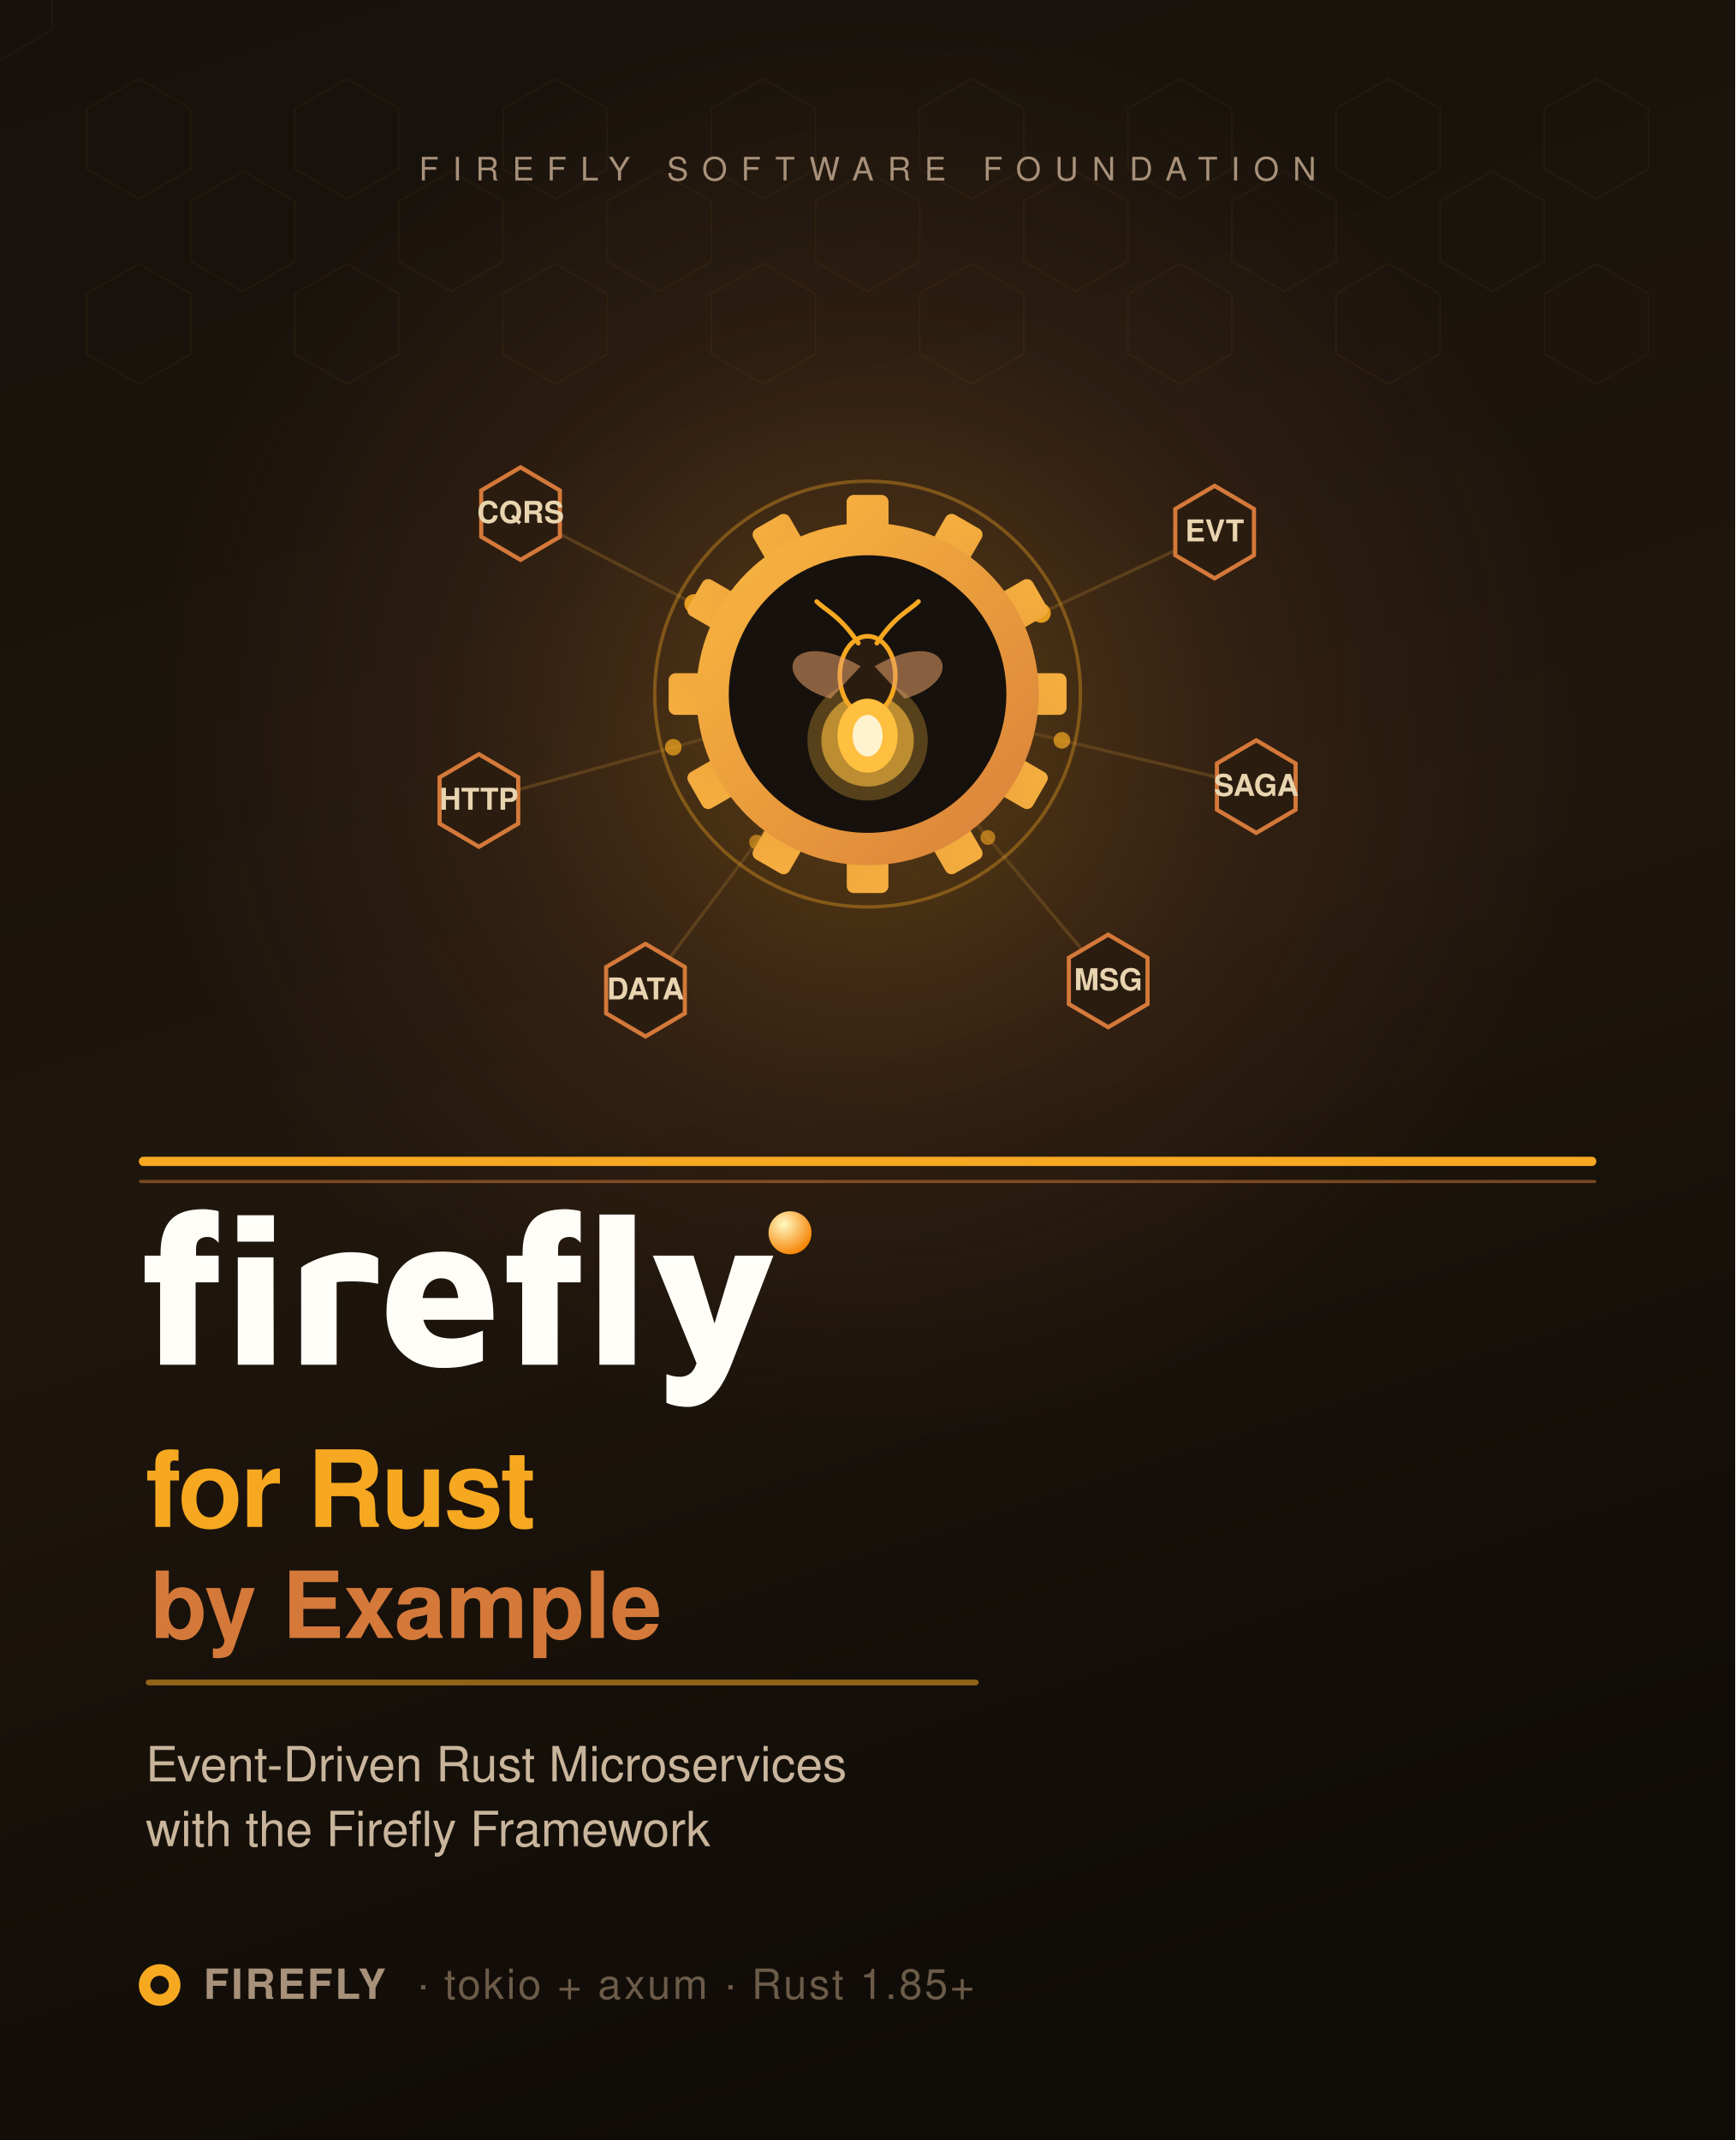
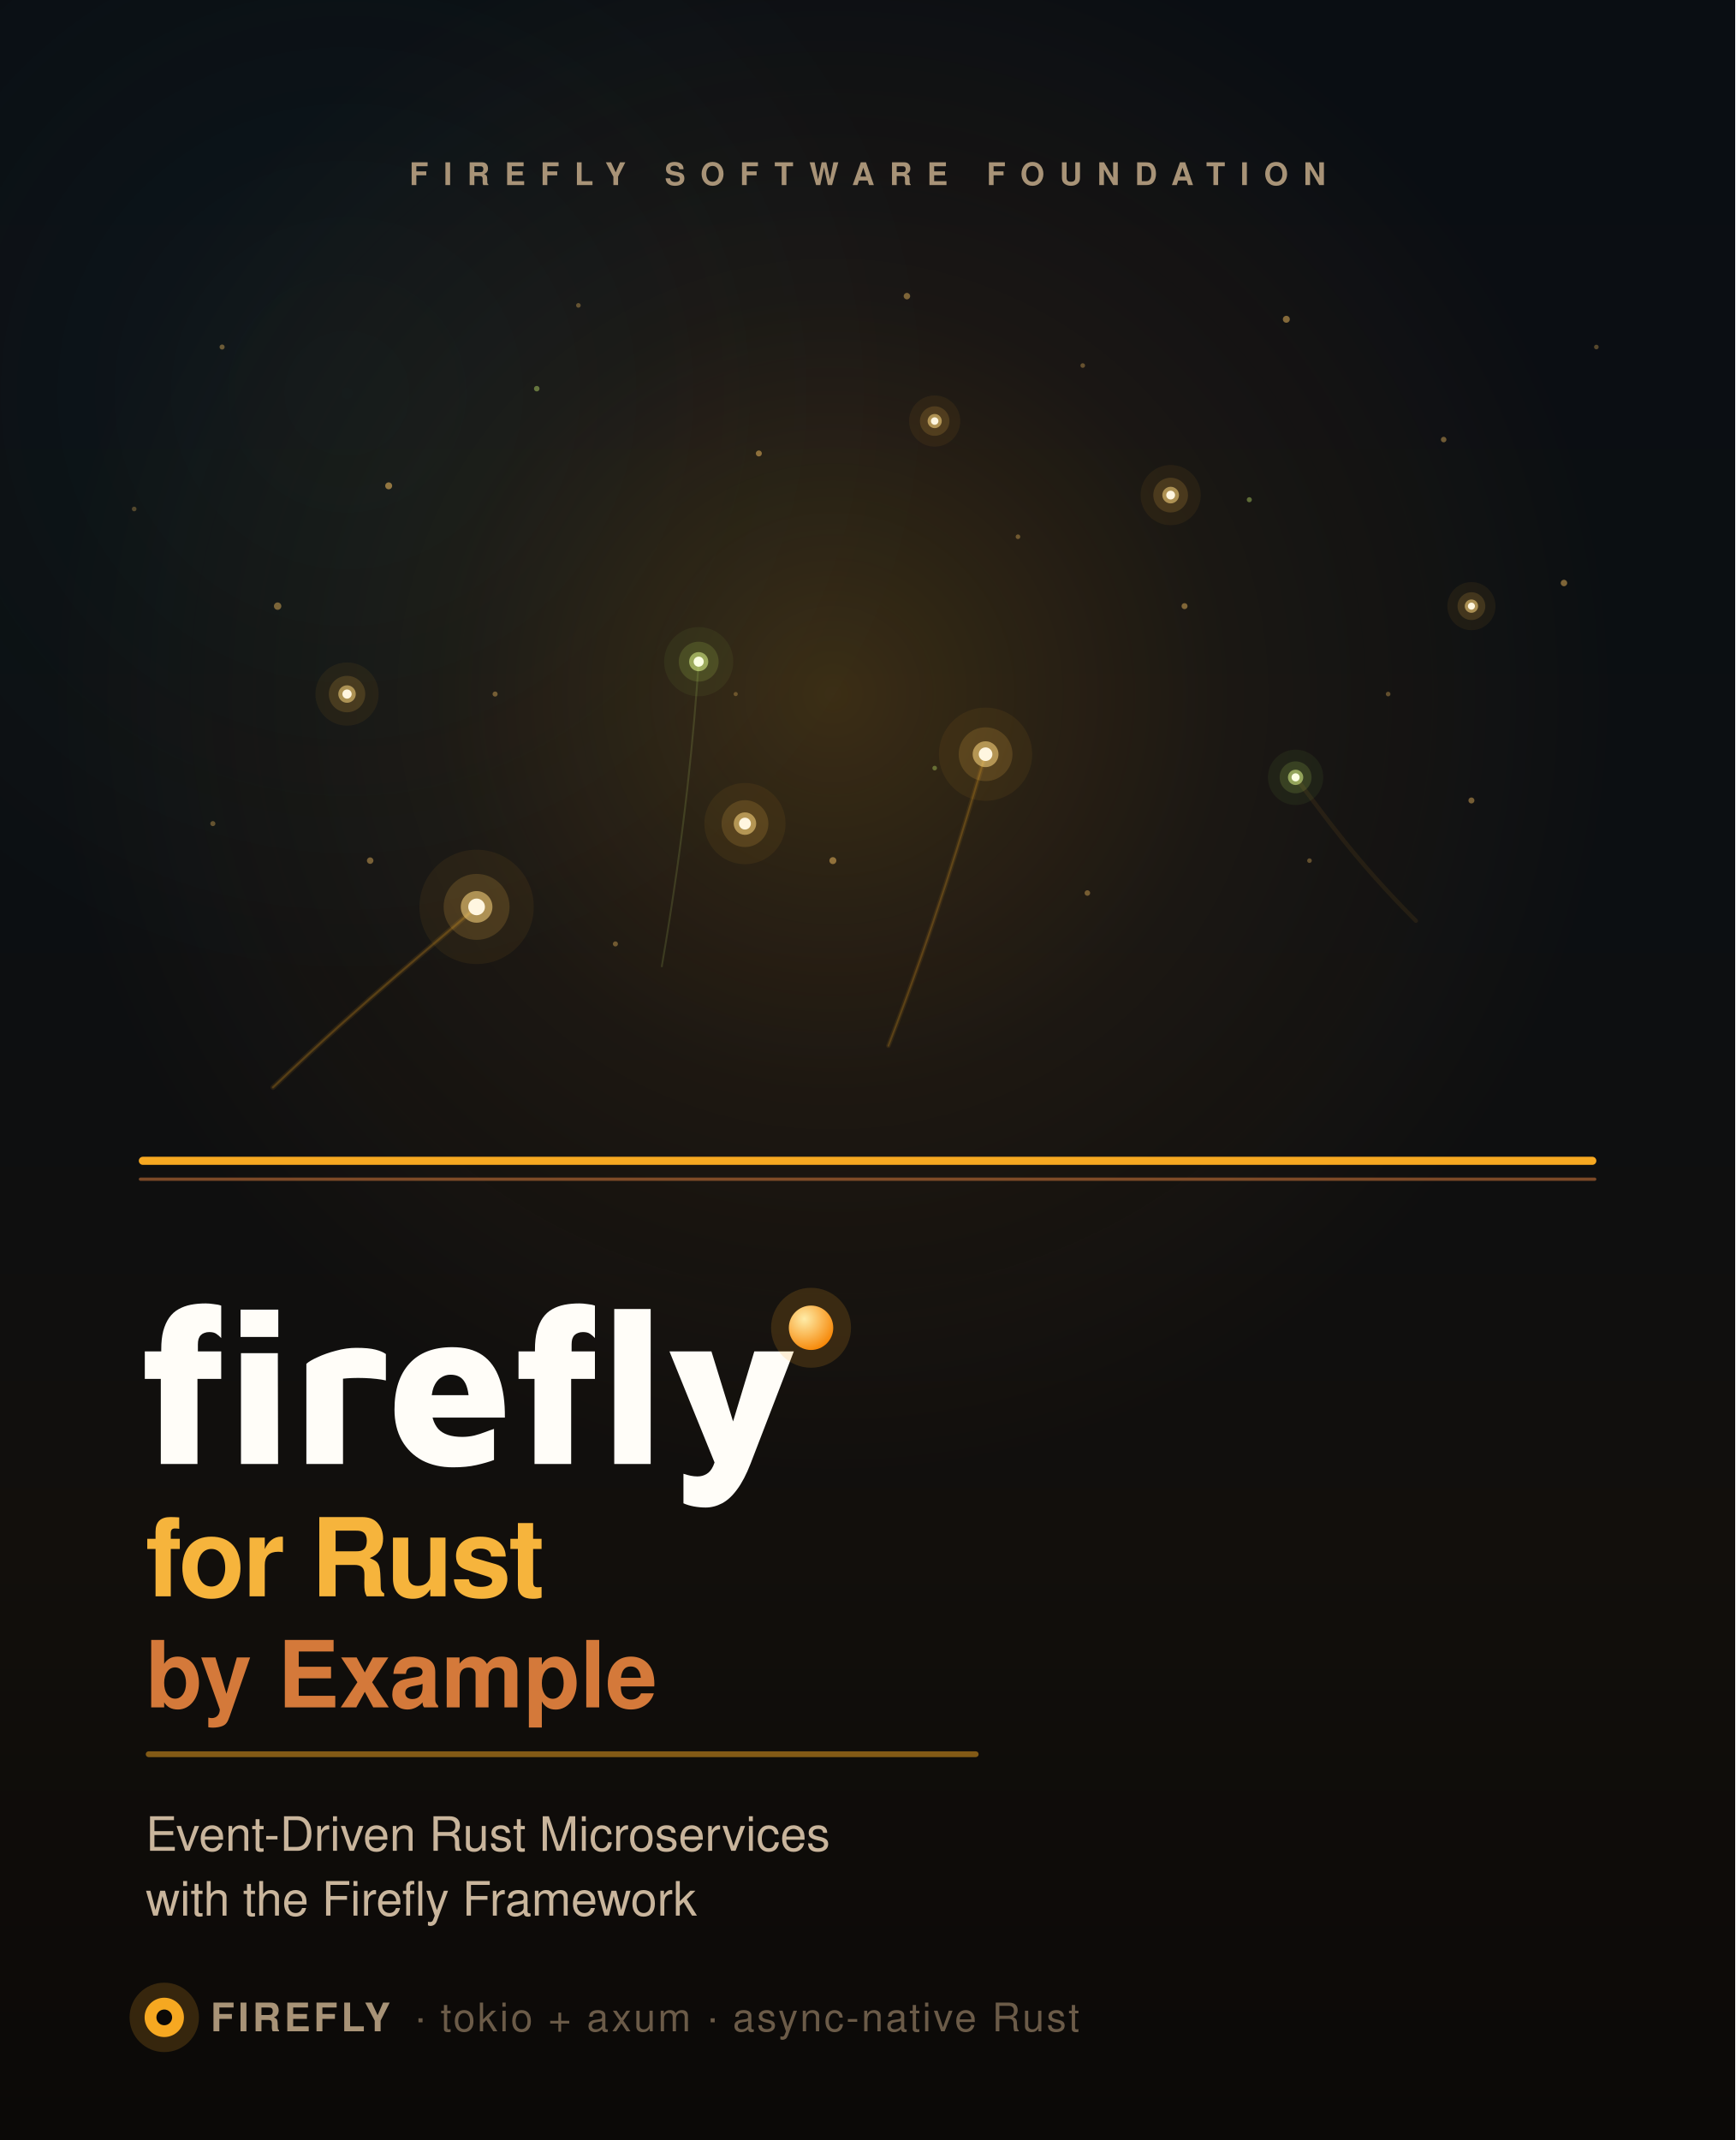
<svg xmlns="http://www.w3.org/2000/svg" xmlns:xlink="http://www.w3.org/1999/xlink" width="750" height="925" viewBox="0 0 750 925" font-family="Avenir Next,Avenir,Helvetica Neue,Helvetica,Arial,sans-serif">
  <defs>
-     <linearGradient id="bg" x1="0" y1="0" x2="300" y2="925" gradientUnits="userSpaceOnUse">
-       <stop offset="0" stop-color="#16110c" />
-       <stop offset="0.55" stop-color="#1f160d" />
-       <stop offset="1" stop-color="#0f0b07" />
+     <linearGradient id="sky" x1="0" y1="0" x2="0" y2="925" gradientUnits="userSpaceOnUse">
+       <stop offset="0" stop-color="#0a0e13" />
+       <stop offset="0.42" stop-color="#0c0f12" />
+       <stop offset="0.72" stop-color="#120f0c" />
+       <stop offset="1" stop-color="#0b0907" />
    </linearGradient>
-     <radialGradient id="glow" cx="375" cy="314" r="310" gradientUnits="userSpaceOnUse">
-       <stop offset="0" stop-color="#f6a821" stop-opacity="0.30" />
-       <stop offset="0.55" stop-color="#d4793a" stop-opacity="0.10" />
-       <stop offset="1" stop-color="#d4793a" stop-opacity="0" />
+     <radialGradient id="ambient" cx="360" cy="300" r="340" gradientUnits="userSpaceOnUse">
+       <stop offset="0" stop-color="#f6a821" stop-opacity="0.20" />
+       <stop offset="0.5" stop-color="#e8881f" stop-opacity="0.07" />
+       <stop offset="1" stop-color="#e8881f" stop-opacity="0" />
    </radialGradient>
-     <linearGradient id="gear" x1="-92" y1="-92" x2="92" y2="92" gradientUnits="userSpaceOnUse">
-       <stop offset="0" stop-color="#ffbf3f" />
-       <stop offset="1" stop-color="#d4793a" />
-     </linearGradient>
+     <radialGradient id="cool" cx="150" cy="170" r="260" gradientUnits="userSpaceOnUse">
+       <stop offset="0" stop-color="#2b6a6a" stop-opacity="0.10" />
+       <stop offset="1" stop-color="#2b6a6a" stop-opacity="0" />
+     </radialGradient>
+     <radialGradient id="dotGrad" cx="35%" cy="30%" r="75%">
+       <stop offset="0" stop-color="#FFF9C1" />
+       <stop offset="1" stop-color="#F68000" />
+     </radialGradient>
+     <g id="ffg">
+       <circle r="13" fill="#f6a821" opacity="0.07" />
+       <circle r="7.5" fill="#ffc24a" opacity="0.16" />
+       <circle r="3.6" fill="#ffd980" opacity="0.55" />
+       <circle r="1.9" fill="#fff6e0" />
+     </g>
+     <g id="ffgr">
+       <circle r="13" fill="#9bd24a" opacity="0.07" />
+       <circle r="7.5" fill="#c2e85f" opacity="0.15" />
+       <circle r="3.6" fill="#dff58a" opacity="0.55" />
+       <circle r="1.9" fill="#fbffe2" />
+     </g>
  </defs>
-   <rect width="750" height="925" fill="url(#bg)" />
-   <g opacity="0.05" fill="none" stroke="#f6a821" stroke-width="0.7">
-     <g id="hx">
-       <polygon points="0,-26 22.5,-13 22.5,13 0,26 -22.5,13 -22.5,-13" />
-     </g>
-     <use xlink:href="#hx" x="60" y="60" />
-     <use xlink:href="#hx" x="150" y="60" />
-     <use xlink:href="#hx" x="240" y="60" />
-     <use xlink:href="#hx" x="330" y="60" />
-     <use xlink:href="#hx" x="420" y="60" />
-     <use xlink:href="#hx" x="510" y="60" />
-     <use xlink:href="#hx" x="600" y="60" />
-     <use xlink:href="#hx" x="690" y="60" />
-     <use xlink:href="#hx" x="105" y="100" />
-     <use xlink:href="#hx" x="195" y="100" />
-     <use xlink:href="#hx" x="285" y="100" />
-     <use xlink:href="#hx" x="375" y="100" />
-     <use xlink:href="#hx" x="465" y="100" />
-     <use xlink:href="#hx" x="555" y="100" />
-     <use xlink:href="#hx" x="645" y="100" />
-     <use xlink:href="#hx" x="60" y="140" />
-     <use xlink:href="#hx" x="150" y="140" />
-     <use xlink:href="#hx" x="240" y="140" />
-     <use xlink:href="#hx" x="330" y="140" />
-     <use xlink:href="#hx" x="420" y="140" />
-     <use xlink:href="#hx" x="510" y="140" />
-     <use xlink:href="#hx" x="600" y="140" />
-     <use xlink:href="#hx" x="690" y="140" />
+   <rect width="750" height="925" fill="url(#sky)" />
+   <rect width="750" height="925" fill="url(#cool)" />
+   <rect width="750" height="925" fill="url(#ambient)" />
+   <text x="375" y="80" text-anchor="middle" fill="#a89377" font-size="13.5" font-weight="600" letter-spacing="6.5">FIREFLY SOFTWARE FOUNDATION</text>
+   <g fill="#f6c061">
+     <circle cx="96" cy="150" r="1.1" opacity="0.40" />
+     <circle cx="168" cy="210" r="1.5" opacity="0.55" />
+     <circle cx="250" cy="132" r="1.0" opacity="0.35" />
+     <circle cx="328" cy="196" r="1.3" opacity="0.50" />
+     <circle cx="120" cy="262" r="1.6" opacity="0.45" />
+     <circle cx="214" cy="300" r="1.1" opacity="0.40" />
+     <circle cx="392" cy="128" r="1.4" opacity="0.45" />
+     <circle cx="468" cy="158" r="1.0" opacity="0.35" />
+     <circle cx="556" cy="138" r="1.5" opacity="0.50" />
+     <circle cx="624" cy="190" r="1.2" opacity="0.42" />
+     <circle cx="676" cy="252" r="1.4" opacity="0.48" />
+     <circle cx="600" cy="300" r="1.0" opacity="0.34" />
+     <circle cx="512" cy="262" r="1.3" opacity="0.46" />
+     <circle cx="440" cy="232" r="1.0" opacity="0.36" />
+     <circle cx="160" cy="372" r="1.4" opacity="0.44" />
+     <circle cx="266" cy="408" r="1.1" opacity="0.38" />
+     <circle cx="360" cy="372" r="1.5" opacity="0.50" />
+     <circle cx="470" cy="386" r="1.2" opacity="0.40" />
+     <circle cx="566" cy="372" r="1.0" opacity="0.34" />
+     <circle cx="636" cy="346" r="1.3" opacity="0.44" />
+     <circle cx="92" cy="356" r="1.1" opacity="0.36" />
+     <circle cx="318" cy="300" r="0.9" opacity="0.30" />
+     <circle cx="690" cy="150" r="1.0" opacity="0.32" />
+     <circle cx="58" cy="220" r="1.0" opacity="0.30" />
  </g>
-   <rect width="750" height="925" fill="url(#glow)" />
-   <text x="375" y="78" text-anchor="middle" fill="#a8917a" font-size="14" font-weight="500" letter-spacing="6">FIREFLY SOFTWARE FOUNDATION</text>
-   <g transform="translate(375,300)">
-     <g fill="none" stroke="#6b4a1f" stroke-width="1.4" opacity="0.7">
-       <path d="M0,0 L-150,-78" />
-       <path d="M0,0 L150,-70" />
-       <path d="M0,0 L168,40" />
-       <path d="M0,0 L-168,46" />
-       <path d="M0,0 L-96,128" />
-       <path d="M0,0 L104,124" />
-     </g>
-     <g fill="#f6a821">
-       <circle cx="-75" cy="-39" r="4.2" opacity="0.9" />
-       <circle cx="75" cy="-35" r="4.2" opacity="0.9" />
-       <circle cx="84" cy="20" r="3.6" opacity="0.7" />
-       <circle cx="-84" cy="23" r="3.6" opacity="0.7" />
-       <circle cx="-48" cy="64" r="3.2" opacity="0.6" />
-       <circle cx="52" cy="62" r="3.2" opacity="0.6" />
-     </g>
-     <g font-size="13" font-weight="700" fill="#e9d4b0" text-anchor="middle">
-       <g transform="translate(-150,-78)">
-         <polygon points="0,-20 17,-10 17,10 0,20 -17,10 -17,-10" fill="#2a1d10" stroke="#d4793a" stroke-width="1.8" />
-         <text y="4">CQRS</text>
-       </g>
-       <g transform="translate(150,-70)">
-         <polygon points="0,-20 17,-10 17,10 0,20 -17,10 -17,-10" fill="#2a1d10" stroke="#d4793a" stroke-width="1.8" />
-         <text y="4">EVT</text>
-       </g>
-       <g transform="translate(168,40)">
-         <polygon points="0,-20 17,-10 17,10 0,20 -17,10 -17,-10" fill="#2a1d10" stroke="#d4793a" stroke-width="1.8" />
-         <text y="4">SAGA</text>
-       </g>
-       <g transform="translate(-168,46)">
-         <polygon points="0,-20 17,-10 17,10 0,20 -17,10 -17,-10" fill="#2a1d10" stroke="#d4793a" stroke-width="1.8" />
-         <text y="4">HTTP</text>
-       </g>
-       <g transform="translate(-96,128)">
-         <polygon points="0,-20 17,-10 17,10 0,20 -17,10 -17,-10" fill="#2a1d10" stroke="#d4793a" stroke-width="1.8" />
-         <text y="4">DATA</text>
-       </g>
-       <g transform="translate(104,124)">
-         <polygon points="0,-20 17,-10 17,10 0,20 -17,10 -17,-10" fill="#2a1d10" stroke="#d4793a" stroke-width="1.8" />
-         <text y="4">MSG</text>
-       </g>
-     </g>
-     <g>
-       <circle r="92" fill="none" stroke="#f6a821" stroke-width="1.5" opacity="0.35" />
-       <g fill="url(#gear)">
-         <g id="tooth">
-           <rect x="-9" y="-86" width="18" height="20" rx="3" />
-         </g>
-         <use xlink:href="#tooth" transform="rotate(0)" />
-         <use xlink:href="#tooth" transform="rotate(30)" />
-         <use xlink:href="#tooth" transform="rotate(60)" />
-         <use xlink:href="#tooth" transform="rotate(90)" />
-         <use xlink:href="#tooth" transform="rotate(120)" />
-         <use xlink:href="#tooth" transform="rotate(150)" />
-         <use xlink:href="#tooth" transform="rotate(180)" />
-         <use xlink:href="#tooth" transform="rotate(210)" />
-         <use xlink:href="#tooth" transform="rotate(240)" />
-         <use xlink:href="#tooth" transform="rotate(270)" />
-         <use xlink:href="#tooth" transform="rotate(300)" />
-         <use xlink:href="#tooth" transform="rotate(330)" />
-       </g>
-       <circle r="74" fill="url(#gear)" />
-       <circle r="60" fill="#16110c" />
-     </g>
-     <g>
-       <ellipse cx="0" cy="20" rx="26" ry="26" fill="#ffbf3f" opacity="0.28" />
-       <ellipse cx="0" cy="20" rx="20" ry="20" fill="#ffbf3f" opacity="0.6" />
-       <ellipse cx="0" cy="-8" rx="12" ry="17" fill="#2a1d10" stroke="#f6a821" stroke-width="2" />
-       <ellipse cx="0" cy="18" rx="13" ry="16" fill="#ffbf3f" />
-       <ellipse cx="0" cy="18" rx="6.5" ry="9" fill="#fff2cf" />
-       <path d="M-3,-12 C-34,-30 -44,-6 -16,2 Z" fill="#e8a06a" opacity="0.55" />
-       <path d="M3,-12 C34,-30 44,-6 16,2 Z" fill="#e8a06a" opacity="0.55" />
-       <path d="M-4,-22 C-12,-34 -18,-36 -22,-40" fill="none" stroke="#f6a821" stroke-width="2" stroke-linecap="round" />
-       <path d="M4,-22 C12,-34 18,-36 22,-40" fill="none" stroke="#f6a821" stroke-width="2" stroke-linecap="round" />
-     </g>
+   <g fill="#bfe26a">
+     <circle cx="232" cy="168" r="1.2" opacity="0.45" />
+     <circle cx="540" cy="216" r="1.1" opacity="0.42" />
+     <circle cx="404" cy="332" r="1.0" opacity="0.38" />
  </g>
-   <rect x="60" y="500" width="630" height="4" rx="2" fill="#f6a821" />
-   <rect x="60" y="510" width="630" height="1.4" rx="1" fill="#d4793a" opacity="0.5" />
-   <g transform="translate(60,500) scale(0.62)">
-     <defs>
-       <radialGradient id="dotGrad" cx="35%" cy="30%" r="75%">
-         <stop offset="0" stop-color="#FFF9C1" />
-         <stop offset="1" stop-color="#F68000" />
-       </radialGradient>
-     </defs>
+   <g fill="none" stroke="#f6a821" stroke-linecap="round">
+     <path d="M118,470 C160,430 188,408 206,392" stroke-width="2.2" opacity="0.10" />
+     <path d="M118,470 C160,430 188,408 206,392" stroke-width="0.9" opacity="0.22" />
+     <path d="M384,452 C404,400 416,360 426,326" stroke-width="2.0" opacity="0.09" />
+     <path d="M384,452 C404,400 416,360 426,326" stroke-width="0.8" opacity="0.20" />
+     <path d="M612,398 C586,372 572,352 560,336" stroke-width="1.8" opacity="0.08" />
+   </g>
+   <g fill="none" stroke="#bfe26a">
+     <path d="M286,418 C296,360 300,316 302,286" stroke-width="0.8" opacity="0.16" />
+   </g>
+   <use xlink:href="#ffg" transform="translate(206,392) scale(1.9)" />
+   <use xlink:href="#ffg" transform="translate(322,356) scale(1.35)" />
+   <use xlink:href="#ffgr" transform="translate(302,286) scale(1.15)" />
+   <use xlink:href="#ffg" transform="translate(426,326) scale(1.55)" />
+   <use xlink:href="#ffg" transform="translate(150,300) scale(1.05)" />
+   <use xlink:href="#ffg" transform="translate(506,214) scale(1.0)" />
+   <use xlink:href="#ffgr" transform="translate(560,336) scale(0.92)" />
+   <use xlink:href="#ffg" transform="translate(404,182) scale(0.85)" />
+   <use xlink:href="#ffg" transform="translate(636,262) scale(0.8)" />
+   <rect x="60" y="500" width="630" height="3.5" rx="1.75" fill="#f6a821" />
+   <rect x="60" y="509" width="630" height="1.4" rx="0.7" fill="#d4793a" opacity="0.55" />
+   <g transform="translate(60,540) scale(0.64)">
    <path fill="#fffdf8" d="M14.85 145V87.55H4.05V68.95H15.15V67.6C15.15 62.8 15.6 58.65 16.5 55.15C17.5 51.55 18.85 48.55 20.55 46.15C22.25 43.75 24.35 41.85 26.85 40.45C29.35 39.05 32.1 38.05 35.1 37.45C38.2 36.85 41.55 36.55 45.15 36.55C46.75 36.55 48.55 36.7 50.55 37C52.65 37.2 54.35 37.55 55.65 38.05V59.95C54.55 58.75 53.45 57.8 52.35 57.1C51.25 56.3 49.65 55.9 47.55 55.9C46.35 55.9 45.25 56.1 44.25 56.5C43.35 56.8 42.55 57.3 41.85 58C41.25 58.6 40.75 59.45 40.35 60.55C40.05 61.65 39.9 62.9 39.9 64.3V68.95H55.65V87.55H39.6V145H14.85ZM69 145V70.15H93.9L94.05 145H69ZM68.7 59.2V40.75H94.2V59.2H68.7ZM113.161 145V77.35C114.661 75.95 117.211 74.45 120.811 72.85C124.411 71.15 128.511 69.7 133.111 68.5C137.811 67.2 142.411 66.55 146.911 66.55C152.411 66.55 156.711 66.95 159.811 67.75C162.911 68.55 165.261 69.55 166.861 70.75V88.6C165.261 88.2 163.161 87.85 160.561 87.55C157.961 87.25 155.211 87.05 152.311 86.95C149.411 86.85 146.661 86.85 144.061 86.95C141.561 87.05 139.511 87.2 137.911 87.4V145H113.161ZM212.128 147.25C204.328 147.25 197.428 145.7 191.428 142.6C185.528 139.4 180.928 134.9 177.628 129.1C174.328 123.2 172.678 116.25 172.678 108.25C172.678 94.95 176.028 84.6 182.728 77.2C189.428 69.8 199.078 66.1 211.678 66.1C220.078 66.1 226.878 67.9 232.078 71.5C237.278 75.1 241.128 80.45 243.628 87.55C246.128 94.65 247.328 103.35 247.228 113.65H189.928L186.928 98.5H226.228L223.228 106.6C223.128 98.5 222.078 92.85 220.078 89.65C218.178 86.35 214.978 84.7 210.478 84.7C208.078 84.7 205.878 85.4 203.878 86.8C201.878 88.1 200.278 90.25 199.078 93.25C197.978 96.25 197.428 100.3 197.428 105.4C197.428 112.3 199.028 117.6 202.228 121.3C205.528 124.9 210.928 126.7 218.428 126.7C221.128 126.7 223.828 126.4 226.528 125.8C229.228 125.1 231.728 124.3 234.028 123.4C236.328 122.5 238.278 121.8 239.878 121.3V142.3C236.378 143.6 232.378 144.75 227.878 145.75C223.478 146.75 218.228 147.25 212.128 147.25ZM267.243 145V87.55H256.443V68.95H267.543V67.6C267.543 62.8 267.993 58.65 268.893 55.15C269.893 51.55 271.243 48.55 272.943 46.15C274.643 43.75 276.743 41.85 279.243 40.45C281.743 39.05 284.493 38.05 287.493 37.45C290.593 36.85 293.943 36.55 297.543 36.55C299.143 36.55 300.943 36.7 302.943 37C305.043 37.2 306.743 37.55 308.043 38.05V59.95C306.943 58.75 305.843 57.8 304.743 57.1C303.643 56.3 302.043 55.9 299.943 55.9C298.743 55.9 297.643 56.1 296.643 56.5C295.743 56.8 294.943 57.3 294.243 58C293.643 58.6 293.143 59.45 292.743 60.55C292.443 61.65 292.293 62.9 292.293 64.3V68.95H308.043V87.55H291.993V145H267.243ZM345.693 145H321.093V40.3H345.693V145ZM382.828 174.4C380.128 174.4 377.428 174.15 374.728 173.65C372.128 173.15 369.828 172.45 367.828 171.55V151.6C369.728 152.2 371.378 152.65 372.778 152.95C374.278 153.25 375.778 153.4 377.278 153.4C379.578 153.4 381.628 152.85 383.428 151.75C385.228 150.75 386.728 148.95 387.928 146.35C389.128 143.75 389.978 140 390.478 135.1L391.078 149.5L358.378 68.95H386.728L402.478 119.95H400.228L415.678 68.95H442.378L413.128 144.85C410.328 152.05 407.328 157.8 404.128 162.1C400.928 166.5 397.528 169.65 393.928 171.55C390.328 173.45 386.628 174.4 382.828 174.4Z" />
    <circle cx="454" cy="53" r="15" fill="url(#dotGrad)" />
+     <circle cx="454" cy="53" r="27" fill="#f6a821" opacity="0.16" />
  </g>
-   <text x="63" y="660" fill="#f6a821" font-size="46" font-weight="600" letter-spacing="-1">for Rust</text>
-   <text x="65" y="708" fill="#d4793a" font-size="40" font-weight="600">by Example</text>
-   <rect x="63" y="726" width="360" height="2.5" rx="1.25" fill="#f6a821" opacity="0.55" />
-   <text x="63" y="770" fill="#c9b59c" font-size="21" font-weight="400">Event-Driven Rust Microservices</text>
-   <text x="63" y="798" fill="#c9b59c" font-size="21" font-weight="400">with the Firefly Framework</text>
-   <g transform="translate(60,858)">
-     <circle cx="9" cy="0" r="9" fill="#f6a821" />
-     <circle cx="9" cy="0" r="4" fill="#16110c" />
-     <text x="28" y="6" fill="#a8917a" font-size="18" font-weight="700" letter-spacing="1">FIREFLY</text>
-     <text x="120" y="6" fill="#6b5b48" font-size="18" font-weight="400" letter-spacing="1">· tokio + axum · Rust 1.85+</text>
+   <text x="63" y="690" fill="#f6b43c" font-size="47" font-weight="600" letter-spacing="-1">for Rust</text>
+   <text x="63" y="738" fill="#d4793a" font-size="40" font-weight="600">by Example</text>
+   <rect x="63" y="757" width="360" height="2.5" rx="1.25" fill="#f6a821" opacity="0.5" />
+   <text x="63" y="800" fill="#c9b59c" font-size="20.5" font-weight="400">Event-Driven Rust Microservices</text>
+   <text x="63" y="828" fill="#c9b59c" font-size="20.5" font-weight="400">with the Firefly Framework</text>
+   <g transform="translate(63,876)">
+     <circle cx="8" cy="-4" r="8.5" fill="#f6a821" />
+     <circle cx="8" cy="-4" r="15" fill="#f6a821" opacity="0.18" />
+     <circle cx="8" cy="-4" r="3.4" fill="#0b0907" />
+     <text x="28" y="2" fill="#a89377" font-size="17" font-weight="700" letter-spacing="1.5">FIREFLY</text>
+     <text x="116" y="2" fill="#6b5b48" font-size="17" font-weight="400" letter-spacing="1">· tokio + axum · async-native Rust</text>
  </g>
</svg>
